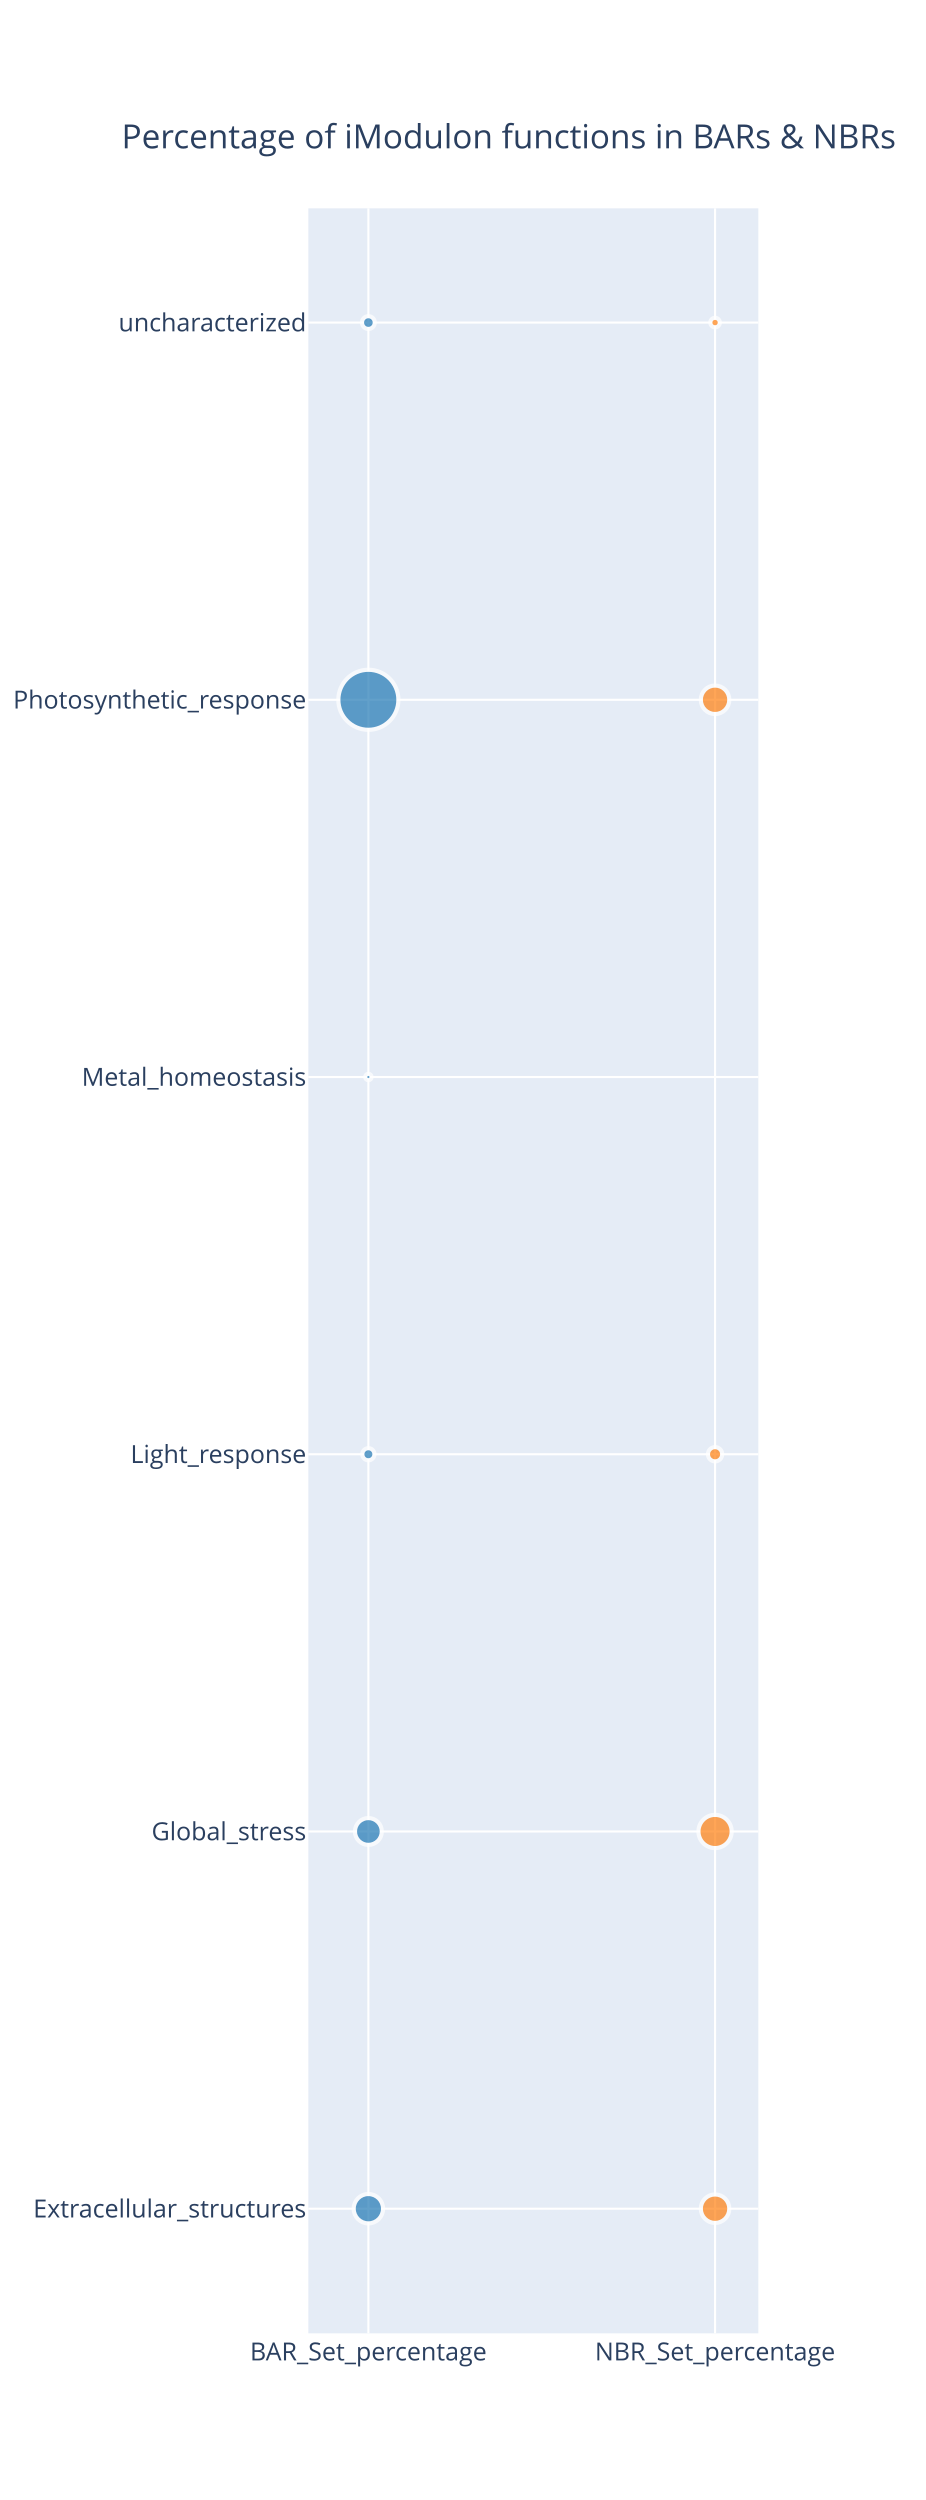
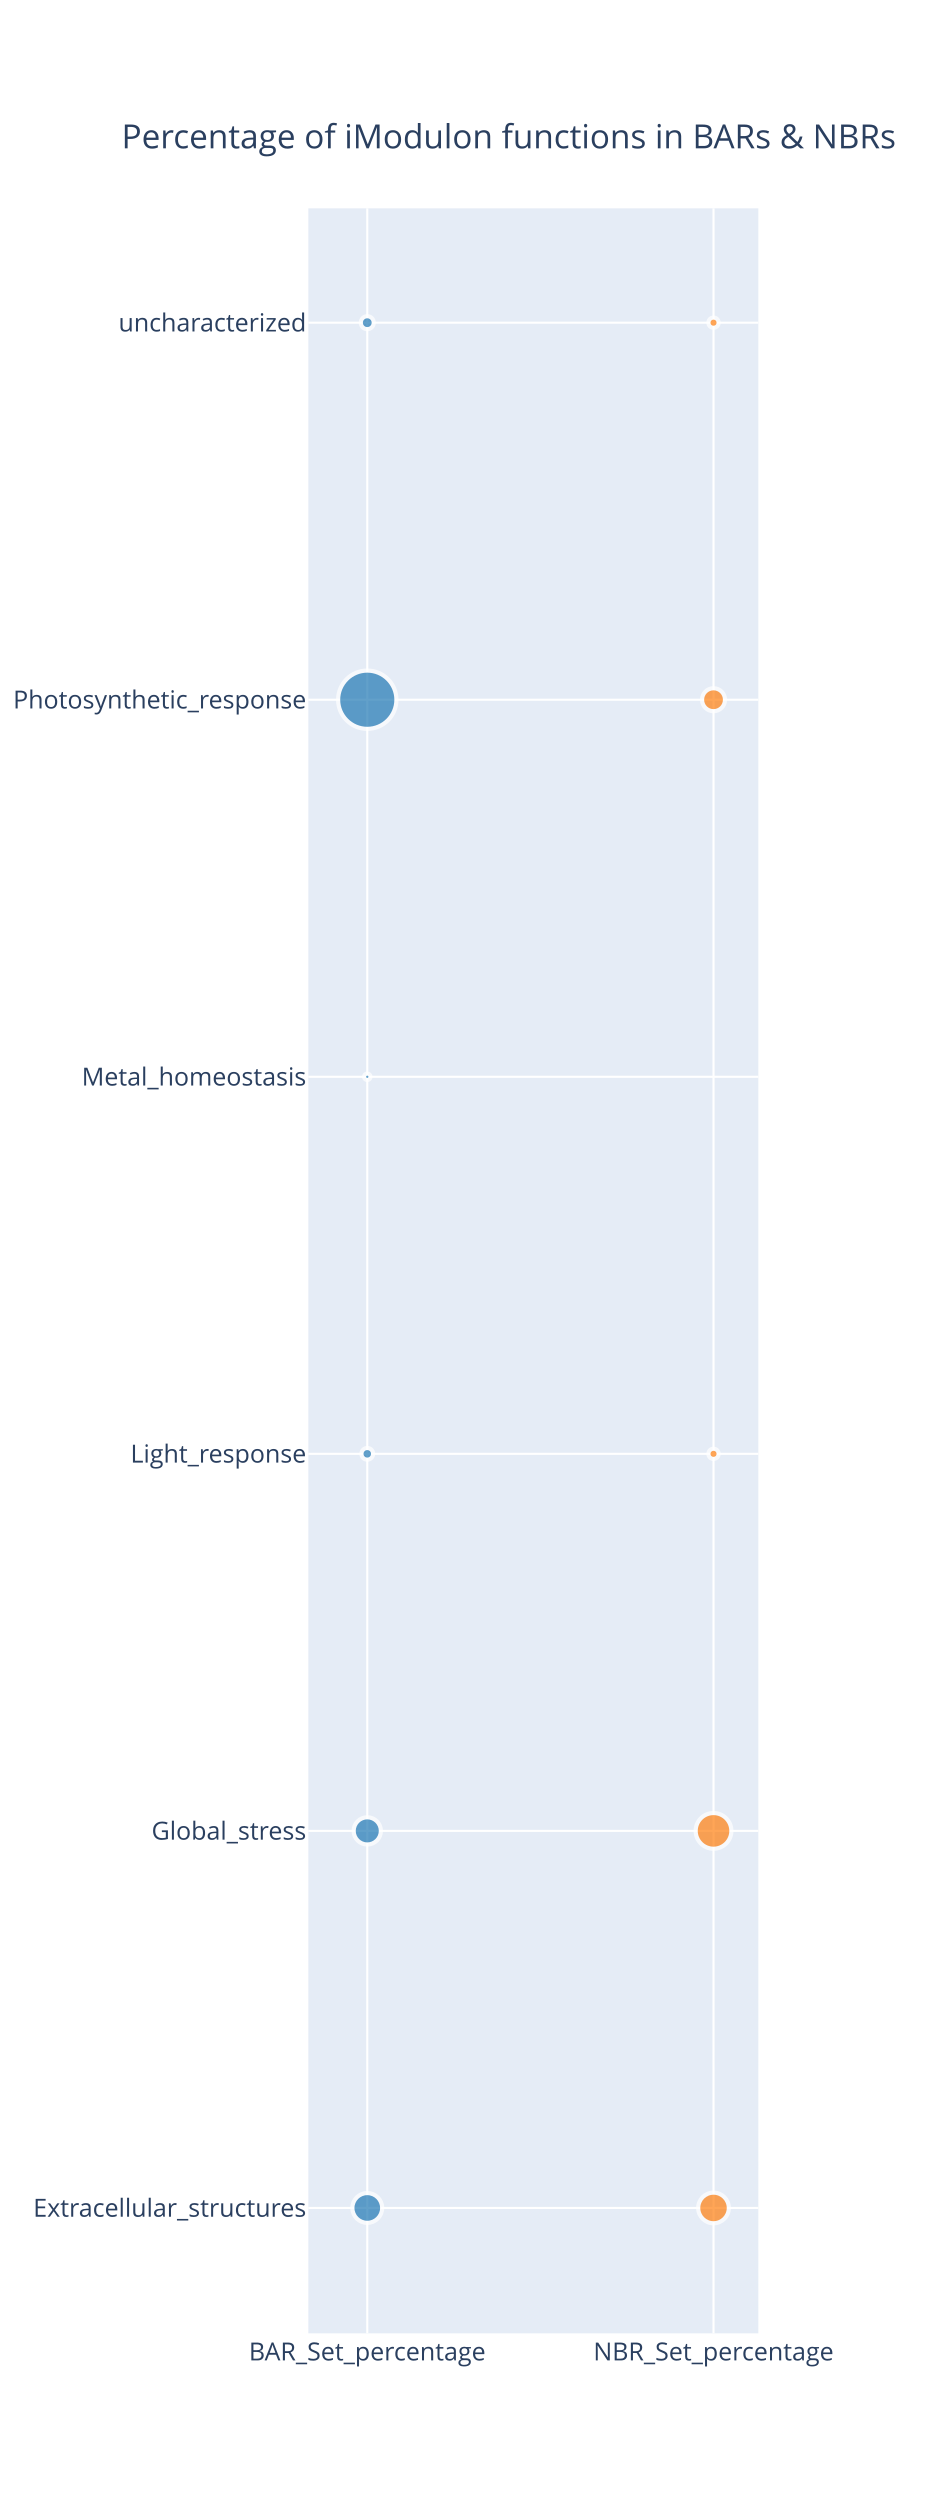
<svg xmlns="http://www.w3.org/2000/svg" class="main-svg" width="444" height="1200" style="" viewBox="0 0 444 1200">
  <rect x="0" y="0" width="444" height="1200" style="fill: rgb(255, 255, 255); fill-opacity: 1;" />
-   <defs id="defs-2872cf">
+   <defs id="defs-92761f">
    <g class="clips">
-       <clipPath id="clip2872cfxyplot" class="plotclip">
+       <clipPath id="clip92761fxyplot" class="plotclip">
        <rect width="216" height="1020" />
      </clipPath>
-       <clipPath class="axesclip" id="clip2872cfx">
+       <clipPath class="axesclip" id="clip92761fx">
        <rect x="148" y="0" width="216" height="1200" />
      </clipPath>
-       <clipPath class="axesclip" id="clip2872cfy">
+       <clipPath class="axesclip" id="clip92761fy">
        <rect x="0" y="100" width="444" height="1020" />
      </clipPath>
-       <clipPath class="axesclip" id="clip2872cfxy">
+       <clipPath class="axesclip" id="clip92761fxy">
        <rect x="148" y="100" width="216" height="1020" />
      </clipPath>
    </g>
    <g class="gradients" />
    <g class="patterns" />
  </defs>
  <g class="bglayer">
    <rect class="bg" x="148" y="100" width="216" height="1020" style="fill: rgb(229, 236, 246); fill-opacity: 1; stroke-width: 0;" />
  </g>
  <g class="layer-below">
    <g class="imagelayer" />
    <g class="shapelayer" />
  </g>
  <g class="cartesianlayer">
    <g class="subplot xy">
      <g class="layer-subplot">
        <g class="shapelayer" />
        <g class="imagelayer" />
      </g>
      <g class="minor-gridlayer">
        <g class="x" />
        <g class="y" />
      </g>
      <g class="gridlayer">
        <g class="x">
-           <path class="xgrid crisp" transform="translate(176.82,0)" d="M0,100v1020" style="stroke: rgb(255, 255, 255); stroke-opacity: 1; stroke-width: 1px;" />
-           <path class="xgrid crisp" transform="translate(343.23,0)" d="M0,100v1020" style="stroke: rgb(255, 255, 255); stroke-opacity: 1; stroke-width: 1px;" />
+           <path class="xgrid crisp" transform="translate(176.29,0)" d="M0,100v1020" style="stroke: rgb(255, 255, 255); stroke-opacity: 1; stroke-width: 1px;" />
+           <path class="xgrid crisp" transform="translate(342.49,0)" d="M0,100v1020" style="stroke: rgb(255, 255, 255); stroke-opacity: 1; stroke-width: 1px;" />
        </g>
        <g class="y">
-           <path class="ygrid crisp" transform="translate(0,1060.18)" d="M148,0h216" style="stroke: rgb(255, 255, 255); stroke-opacity: 1; stroke-width: 1px;" />
-           <path class="ygrid crisp" transform="translate(0,879.11)" d="M148,0h216" style="stroke: rgb(255, 255, 255); stroke-opacity: 1; stroke-width: 1px;" />
-           <path class="ygrid crisp" transform="translate(0,698.04)" d="M148,0h216" style="stroke: rgb(255, 255, 255); stroke-opacity: 1; stroke-width: 1px;" />
-           <path class="ygrid crisp" transform="translate(0,516.97)" d="M148,0h216" style="stroke: rgb(255, 255, 255); stroke-opacity: 1; stroke-width: 1px;" />
-           <path class="ygrid crisp" transform="translate(0,335.9)" d="M148,0h216" style="stroke: rgb(255, 255, 255); stroke-opacity: 1; stroke-width: 1px;" />
-           <path class="ygrid crisp" transform="translate(0,154.83)" d="M148,0h216" style="stroke: rgb(255, 255, 255); stroke-opacity: 1; stroke-width: 1px;" />
+           <path class="ygrid crisp" transform="translate(0,1059.82)" d="M148,0h216" style="stroke: rgb(255, 255, 255); stroke-opacity: 1; stroke-width: 1px;" />
+           <path class="ygrid crisp" transform="translate(0,878.83)" d="M148,0h216" style="stroke: rgb(255, 255, 255); stroke-opacity: 1; stroke-width: 1px;" />
+           <path class="ygrid crisp" transform="translate(0,697.84)" d="M148,0h216" style="stroke: rgb(255, 255, 255); stroke-opacity: 1; stroke-width: 1px;" />
+           <path class="ygrid crisp" transform="translate(0,516.86)" d="M148,0h216" style="stroke: rgb(255, 255, 255); stroke-opacity: 1; stroke-width: 1px;" />
+           <path class="ygrid crisp" transform="translate(0,335.87)" d="M148,0h216" style="stroke: rgb(255, 255, 255); stroke-opacity: 1; stroke-width: 1px;" />
+           <path class="ygrid crisp" transform="translate(0,154.89)" d="M148,0h216" style="stroke: rgb(255, 255, 255); stroke-opacity: 1; stroke-width: 1px;" />
        </g>
      </g>
      <g class="zerolinelayer" />
      <path class="xlines-below" />
      <path class="ylines-below" />
      <g class="overlines-below" />
      <g class="xaxislayer-below" />
      <g class="yaxislayer-below" />
      <g class="overaxes-below" />
-       <g class="plot" transform="translate(148,100)" clip-path="url(#clip2872cfxyplot)">
+       <g class="plot" transform="translate(148,100)" clip-path="url(#clip92761fxyplot)">
        <g class="scatterlayer mlayer">
-           <g class="trace scatter trace0d0bcc" style="stroke-miterlimit: 2; opacity: 1;">
+           <g class="trace scatter trace1428dc" style="stroke-miterlimit: 2; opacity: 1;">
            <g class="fills" />
            <g class="errorbars" />
            <g class="lines" />
            <g class="points">
-               <path class="point" transform="translate(28.82,960.18)" d="M7.05,0A7.05,7.05 0 1,1 0,-7.05A7.05,7.05 0 0,1 7.05,0Z" style="opacity: 0.7; stroke-width: 2px; fill: rgb(31, 119, 180); fill-opacity: 1; stroke: rgb(255, 255, 255); stroke-opacity: 1;" />
-               <path class="point" transform="translate(28.82,779.11)" d="M6.44,0A6.44,6.44 0 1,1 0,-6.44A6.44,6.44 0 0,1 6.44,0Z" style="opacity: 0.7; stroke-width: 2px; fill: rgb(31, 119, 180); fill-opacity: 1; stroke: rgb(255, 255, 255); stroke-opacity: 1;" />
-               <path class="point" transform="translate(28.82,598.04)" d="M2.91,0A2.91,2.91 0 1,1 0,-2.91A2.91,2.91 0 0,1 2.91,0Z" style="opacity: 0.7; stroke-width: 2px; fill: rgb(31, 119, 180); fill-opacity: 1; stroke: rgb(255, 255, 255); stroke-opacity: 1;" />
-               <path class="point" transform="translate(28.82,416.97)" d="M1.53,0A1.53,1.53 0 1,1 0,-1.53A1.53,1.53 0 0,1 1.53,0Z" style="opacity: 0.7; stroke-width: 2px; fill: rgb(31, 119, 180); fill-opacity: 1; stroke: rgb(255, 255, 255); stroke-opacity: 1;" />
-               <path class="point" transform="translate(28.82,235.9)" d="M14.41,0A14.41,14.41 0 1,1 0,-14.41A14.41,14.41 0 0,1 14.41,0Z" style="opacity: 0.7; stroke-width: 2px; fill: rgb(31, 119, 180); fill-opacity: 1; stroke: rgb(255, 255, 255); stroke-opacity: 1;" />
-               <path class="point" transform="translate(28.82,54.83)" d="M3.07,0A3.07,3.07 0 1,1 0,-3.07A3.07,3.07 0 0,1 3.07,0Z" style="opacity: 0.7; stroke-width: 2px; fill: rgb(31, 119, 180); fill-opacity: 1; stroke: rgb(255, 255, 255); stroke-opacity: 1;" />
+               <path class="point" transform="translate(28.29,959.82)" d="M7.15,0A7.15,7.15 0 1,1 0,-7.15A7.15,7.15 0 0,1 7.15,0Z" style="opacity: 0.7; stroke-width: 2px; fill: rgb(31, 119, 180); fill-opacity: 1; stroke: rgb(255, 255, 255); stroke-opacity: 1;" />
+               <path class="point" transform="translate(28.29,778.83)" d="M6.53,0A6.53,6.53 0 1,1 0,-6.53A6.53,6.53 0 0,1 6.53,0Z" style="opacity: 0.7; stroke-width: 2px; fill: rgb(31, 119, 180); fill-opacity: 1; stroke: rgb(255, 255, 255); stroke-opacity: 1;" />
+               <path class="point" transform="translate(28.29,597.84)" d="M2.8,0A2.8,2.8 0 1,1 0,-2.8A2.8,2.8 0 0,1 2.8,0Z" style="opacity: 0.7; stroke-width: 2px; fill: rgb(31, 119, 180); fill-opacity: 1; stroke: rgb(255, 255, 255); stroke-opacity: 1;" />
+               <path class="point" transform="translate(28.29,416.86)" d="M1.55,0A1.55,1.55 0 1,1 0,-1.55A1.55,1.55 0 0,1 1.55,0Z" style="opacity: 0.7; stroke-width: 2px; fill: rgb(31, 119, 180); fill-opacity: 1; stroke: rgb(255, 255, 255); stroke-opacity: 1;" />
+               <path class="point" transform="translate(28.29,235.87)" d="M13.99,0A13.99,13.99 0 1,1 0,-13.99A13.99,13.99 0 0,1 13.99,0Z" style="opacity: 0.7; stroke-width: 2px; fill: rgb(31, 119, 180); fill-opacity: 1; stroke: rgb(255, 255, 255); stroke-opacity: 1;" />
+               <path class="point" transform="translate(28.29,54.89)" d="M3.11,0A3.11,3.11 0 1,1 0,-3.11A3.11,3.11 0 0,1 3.11,0Z" style="opacity: 0.7; stroke-width: 2px; fill: rgb(31, 119, 180); fill-opacity: 1; stroke: rgb(255, 255, 255); stroke-opacity: 1;" />
            </g>
            <g class="text" />
          </g>
-           <g class="trace scatter trace8a33bc" style="stroke-miterlimit: 2; opacity: 1;">
+           <g class="trace scatter tracea28432" style="stroke-miterlimit: 2; opacity: 1;">
            <g class="fills" />
            <g class="errorbars" />
            <g class="lines" />
            <g class="points">
-               <path class="point" transform="translate(195.23,960.18)" d="M6.84,0A6.84,6.84 0 1,1 0,-6.84A6.84,6.84 0 0,1 6.84,0Z" style="opacity: 0.7; stroke-width: 2px; fill: rgb(255, 127, 14); fill-opacity: 1; stroke: rgb(255, 255, 255); stroke-opacity: 1;" />
-               <path class="point" transform="translate(195.23,779.11)" d="M7.97,0A7.97,7.97 0 1,1 0,-7.97A7.97,7.97 0 0,1 7.97,0Z" style="opacity: 0.7; stroke-width: 2px; fill: rgb(255, 127, 14); fill-opacity: 1; stroke: rgb(255, 255, 255); stroke-opacity: 1;" />
-               <path class="point" transform="translate(195.23,598.04)" d="M3.42,0A3.42,3.42 0 1,1 0,-3.42A3.42,3.42 0 0,1 3.42,0Z" style="opacity: 0.7; stroke-width: 2px; fill: rgb(255, 127, 14); fill-opacity: 1; stroke: rgb(255, 255, 255); stroke-opacity: 1;" />
-               <path class="point" transform="translate(195.23,416.97)" d="M0,0A0,0 0 1,1 0,-0A0,0 0 0,1 0,0Z" style="opacity: 0.7; stroke-width: 2px; fill: rgb(255, 127, 14); fill-opacity: 1; stroke: rgb(255, 255, 255); stroke-opacity: 1;" />
-               <path class="point" transform="translate(195.23,235.9)" d="M6.84,0A6.84,6.84 0 1,1 0,-6.84A6.84,6.84 0 0,1 6.84,0Z" style="opacity: 0.7; stroke-width: 2px; fill: rgb(255, 127, 14); fill-opacity: 1; stroke: rgb(255, 255, 255); stroke-opacity: 1;" />
-               <path class="point" transform="translate(195.23,54.83)" d="M2.28,0A2.28,2.28 0 1,1 0,-2.28A2.28,2.28 0 0,1 2.28,0Z" style="opacity: 0.7; stroke-width: 2px; fill: rgb(255, 127, 14); fill-opacity: 1; stroke: rgb(255, 255, 255); stroke-opacity: 1;" />
+               <path class="point" transform="translate(194.49,959.82)" d="M7.35,0A7.35,7.35 0 1,1 0,-7.35A7.35,7.35 0 0,1 7.35,0Z" style="opacity: 0.7; stroke-width: 2px; fill: rgb(255, 127, 14); fill-opacity: 1; stroke: rgb(255, 255, 255); stroke-opacity: 1;" />
+               <path class="point" transform="translate(194.49,778.83)" d="M8.57,0A8.57,8.57 0 1,1 0,-8.57A8.57,8.57 0 0,1 8.57,0Z" style="opacity: 0.7; stroke-width: 2px; fill: rgb(255, 127, 14); fill-opacity: 1; stroke: rgb(255, 255, 255); stroke-opacity: 1;" />
+               <path class="point" transform="translate(194.49,597.84)" d="M2.45,0A2.45,2.45 0 1,1 0,-2.45A2.45,2.45 0 0,1 2.45,0Z" style="opacity: 0.7; stroke-width: 2px; fill: rgb(255, 127, 14); fill-opacity: 1; stroke: rgb(255, 255, 255); stroke-opacity: 1;" />
+               <path class="point" transform="translate(194.49,416.86)" d="M0,0A0,0 0 1,1 0,-0A0,0 0 0,1 0,0Z" style="opacity: 0.7; stroke-width: 2px; fill: rgb(255, 127, 14); fill-opacity: 1; stroke: rgb(255, 255, 255); stroke-opacity: 1;" />
+               <path class="point" transform="translate(194.49,235.87)" d="M5.51,0A5.51,5.51 0 1,1 0,-5.51A5.51,5.51 0 0,1 5.51,0Z" style="opacity: 0.7; stroke-width: 2px; fill: rgb(255, 127, 14); fill-opacity: 1; stroke: rgb(255, 255, 255); stroke-opacity: 1;" />
+               <path class="point" transform="translate(194.49,54.89)" d="M2.45,0A2.45,2.45 0 1,1 0,-2.45A2.45,2.45 0 0,1 2.45,0Z" style="opacity: 0.7; stroke-width: 2px; fill: rgb(255, 127, 14); fill-opacity: 1; stroke: rgb(255, 255, 255); stroke-opacity: 1;" />
            </g>
            <g class="text" />
          </g>
        </g>
      </g>
      <g class="overplot" />
      <path class="xlines-above crisp" d="M0,0" style="fill: none;" />
      <path class="ylines-above crisp" d="M0,0" style="fill: none;" />
      <g class="overlines-above" />
      <g class="xaxislayer-above">
        <g class="xtick">
-           <text text-anchor="middle" x="0" y="1133" transform="translate(176.82,0)" style="font-family: 'Open Sans', verdana, arial, sans-serif; font-size: 12px; fill: rgb(42, 63, 95); fill-opacity: 1; white-space: pre; opacity: 1;">BAR_Set_percentage</text>
+           <text text-anchor="middle" x="0" y="1133" transform="translate(176.29,0)" style="font-family: 'Open Sans', verdana, arial, sans-serif; font-size: 12px; fill: rgb(42, 63, 95); fill-opacity: 1; white-space: pre; opacity: 1;">BAR_Set_percentage</text>
        </g>
        <g class="xtick">
-           <text text-anchor="middle" x="0" y="1133" transform="translate(343.23,0)" style="font-family: 'Open Sans', verdana, arial, sans-serif; font-size: 12px; fill: rgb(42, 63, 95); fill-opacity: 1; white-space: pre; opacity: 1;">NBR_Set_percentage</text>
+           <text text-anchor="middle" x="0" y="1133" transform="translate(342.49,0)" style="font-family: 'Open Sans', verdana, arial, sans-serif; font-size: 12px; fill: rgb(42, 63, 95); fill-opacity: 1; white-space: pre; opacity: 1;">NBR_Set_percentage</text>
        </g>
      </g>
      <g class="yaxislayer-above">
        <g class="ytick">
-           <text text-anchor="end" x="147" y="4.2" transform="translate(0,1060.18)" style="font-family: 'Open Sans', verdana, arial, sans-serif; font-size: 12px; fill: rgb(42, 63, 95); fill-opacity: 1; white-space: pre; opacity: 1;">Extracellular_structures</text>
+           <text text-anchor="end" x="147" y="4.2" transform="translate(0,1059.82)" style="font-family: 'Open Sans', verdana, arial, sans-serif; font-size: 12px; fill: rgb(42, 63, 95); fill-opacity: 1; white-space: pre; opacity: 1;">Extracellular_structures</text>
        </g>
        <g class="ytick">
-           <text text-anchor="end" x="147" y="4.2" transform="translate(0,879.11)" style="font-family: 'Open Sans', verdana, arial, sans-serif; font-size: 12px; fill: rgb(42, 63, 95); fill-opacity: 1; white-space: pre; opacity: 1;">Global_stress</text>
+           <text text-anchor="end" x="147" y="4.2" transform="translate(0,878.83)" style="font-family: 'Open Sans', verdana, arial, sans-serif; font-size: 12px; fill: rgb(42, 63, 95); fill-opacity: 1; white-space: pre; opacity: 1;">Global_stress</text>
        </g>
        <g class="ytick">
-           <text text-anchor="end" x="147" y="4.2" transform="translate(0,698.04)" style="font-family: 'Open Sans', verdana, arial, sans-serif; font-size: 12px; fill: rgb(42, 63, 95); fill-opacity: 1; white-space: pre; opacity: 1;">Light_response</text>
+           <text text-anchor="end" x="147" y="4.2" transform="translate(0,697.84)" style="font-family: 'Open Sans', verdana, arial, sans-serif; font-size: 12px; fill: rgb(42, 63, 95); fill-opacity: 1; white-space: pre; opacity: 1;">Light_response</text>
        </g>
        <g class="ytick">
-           <text text-anchor="end" x="147" y="4.2" transform="translate(0,516.97)" style="font-family: 'Open Sans', verdana, arial, sans-serif; font-size: 12px; fill: rgb(42, 63, 95); fill-opacity: 1; white-space: pre; opacity: 1;">Metal_homeostasis</text>
+           <text text-anchor="end" x="147" y="4.2" transform="translate(0,516.86)" style="font-family: 'Open Sans', verdana, arial, sans-serif; font-size: 12px; fill: rgb(42, 63, 95); fill-opacity: 1; white-space: pre; opacity: 1;">Metal_homeostasis</text>
        </g>
        <g class="ytick">
-           <text text-anchor="end" x="147" y="4.2" transform="translate(0,335.9)" style="font-family: 'Open Sans', verdana, arial, sans-serif; font-size: 12px; fill: rgb(42, 63, 95); fill-opacity: 1; white-space: pre; opacity: 1;">Photosynthetic_response</text>
+           <text text-anchor="end" x="147" y="4.2" transform="translate(0,335.87)" style="font-family: 'Open Sans', verdana, arial, sans-serif; font-size: 12px; fill: rgb(42, 63, 95); fill-opacity: 1; white-space: pre; opacity: 1;">Photosynthetic_response</text>
        </g>
        <g class="ytick">
-           <text text-anchor="end" x="147" y="4.2" transform="translate(0,154.83)" style="font-family: 'Open Sans', verdana, arial, sans-serif; font-size: 12px; fill: rgb(42, 63, 95); fill-opacity: 1; white-space: pre; opacity: 1;">uncharacterized</text>
+           <text text-anchor="end" x="147" y="4.2" transform="translate(0,154.89)" style="font-family: 'Open Sans', verdana, arial, sans-serif; font-size: 12px; fill: rgb(42, 63, 95); fill-opacity: 1; white-space: pre; opacity: 1;">uncharacterized</text>
        </g>
      </g>
      <g class="overaxes-above" />
    </g>
  </g>
  <g class="polarlayer" />
  <g class="smithlayer" />
  <g class="ternarylayer" />
  <g class="geolayer" />
  <g class="funnelarealayer" />
  <g class="pielayer" />
  <g class="iciclelayer" />
  <g class="treemaplayer" />
  <g class="sunburstlayer" />
  <g class="glimages" />
-   <defs id="topdefs-2872cf">
+   <defs id="topdefs-92761f">
    <g class="clips" />
  </defs>
  <g class="layer-above">
    <g class="imagelayer" />
    <g class="shapelayer" />
  </g>
  <g class="infolayer">
    <g class="g-gtitle">
      <text class="gtitle" x="244.2" y="60" text-anchor="middle" dy="0.7em" style="font-family: 'Open Sans', verdana, arial, sans-serif; font-size: 16px; fill: rgb(42, 63, 95); opacity: 1; font-weight: normal; white-space: pre;">Percentage of iModulon functions in BARs &amp; NBRs</text>
    </g>
    <g class="g-xtitle" />
    <g class="g-ytitle" />
  </g>
</svg>
